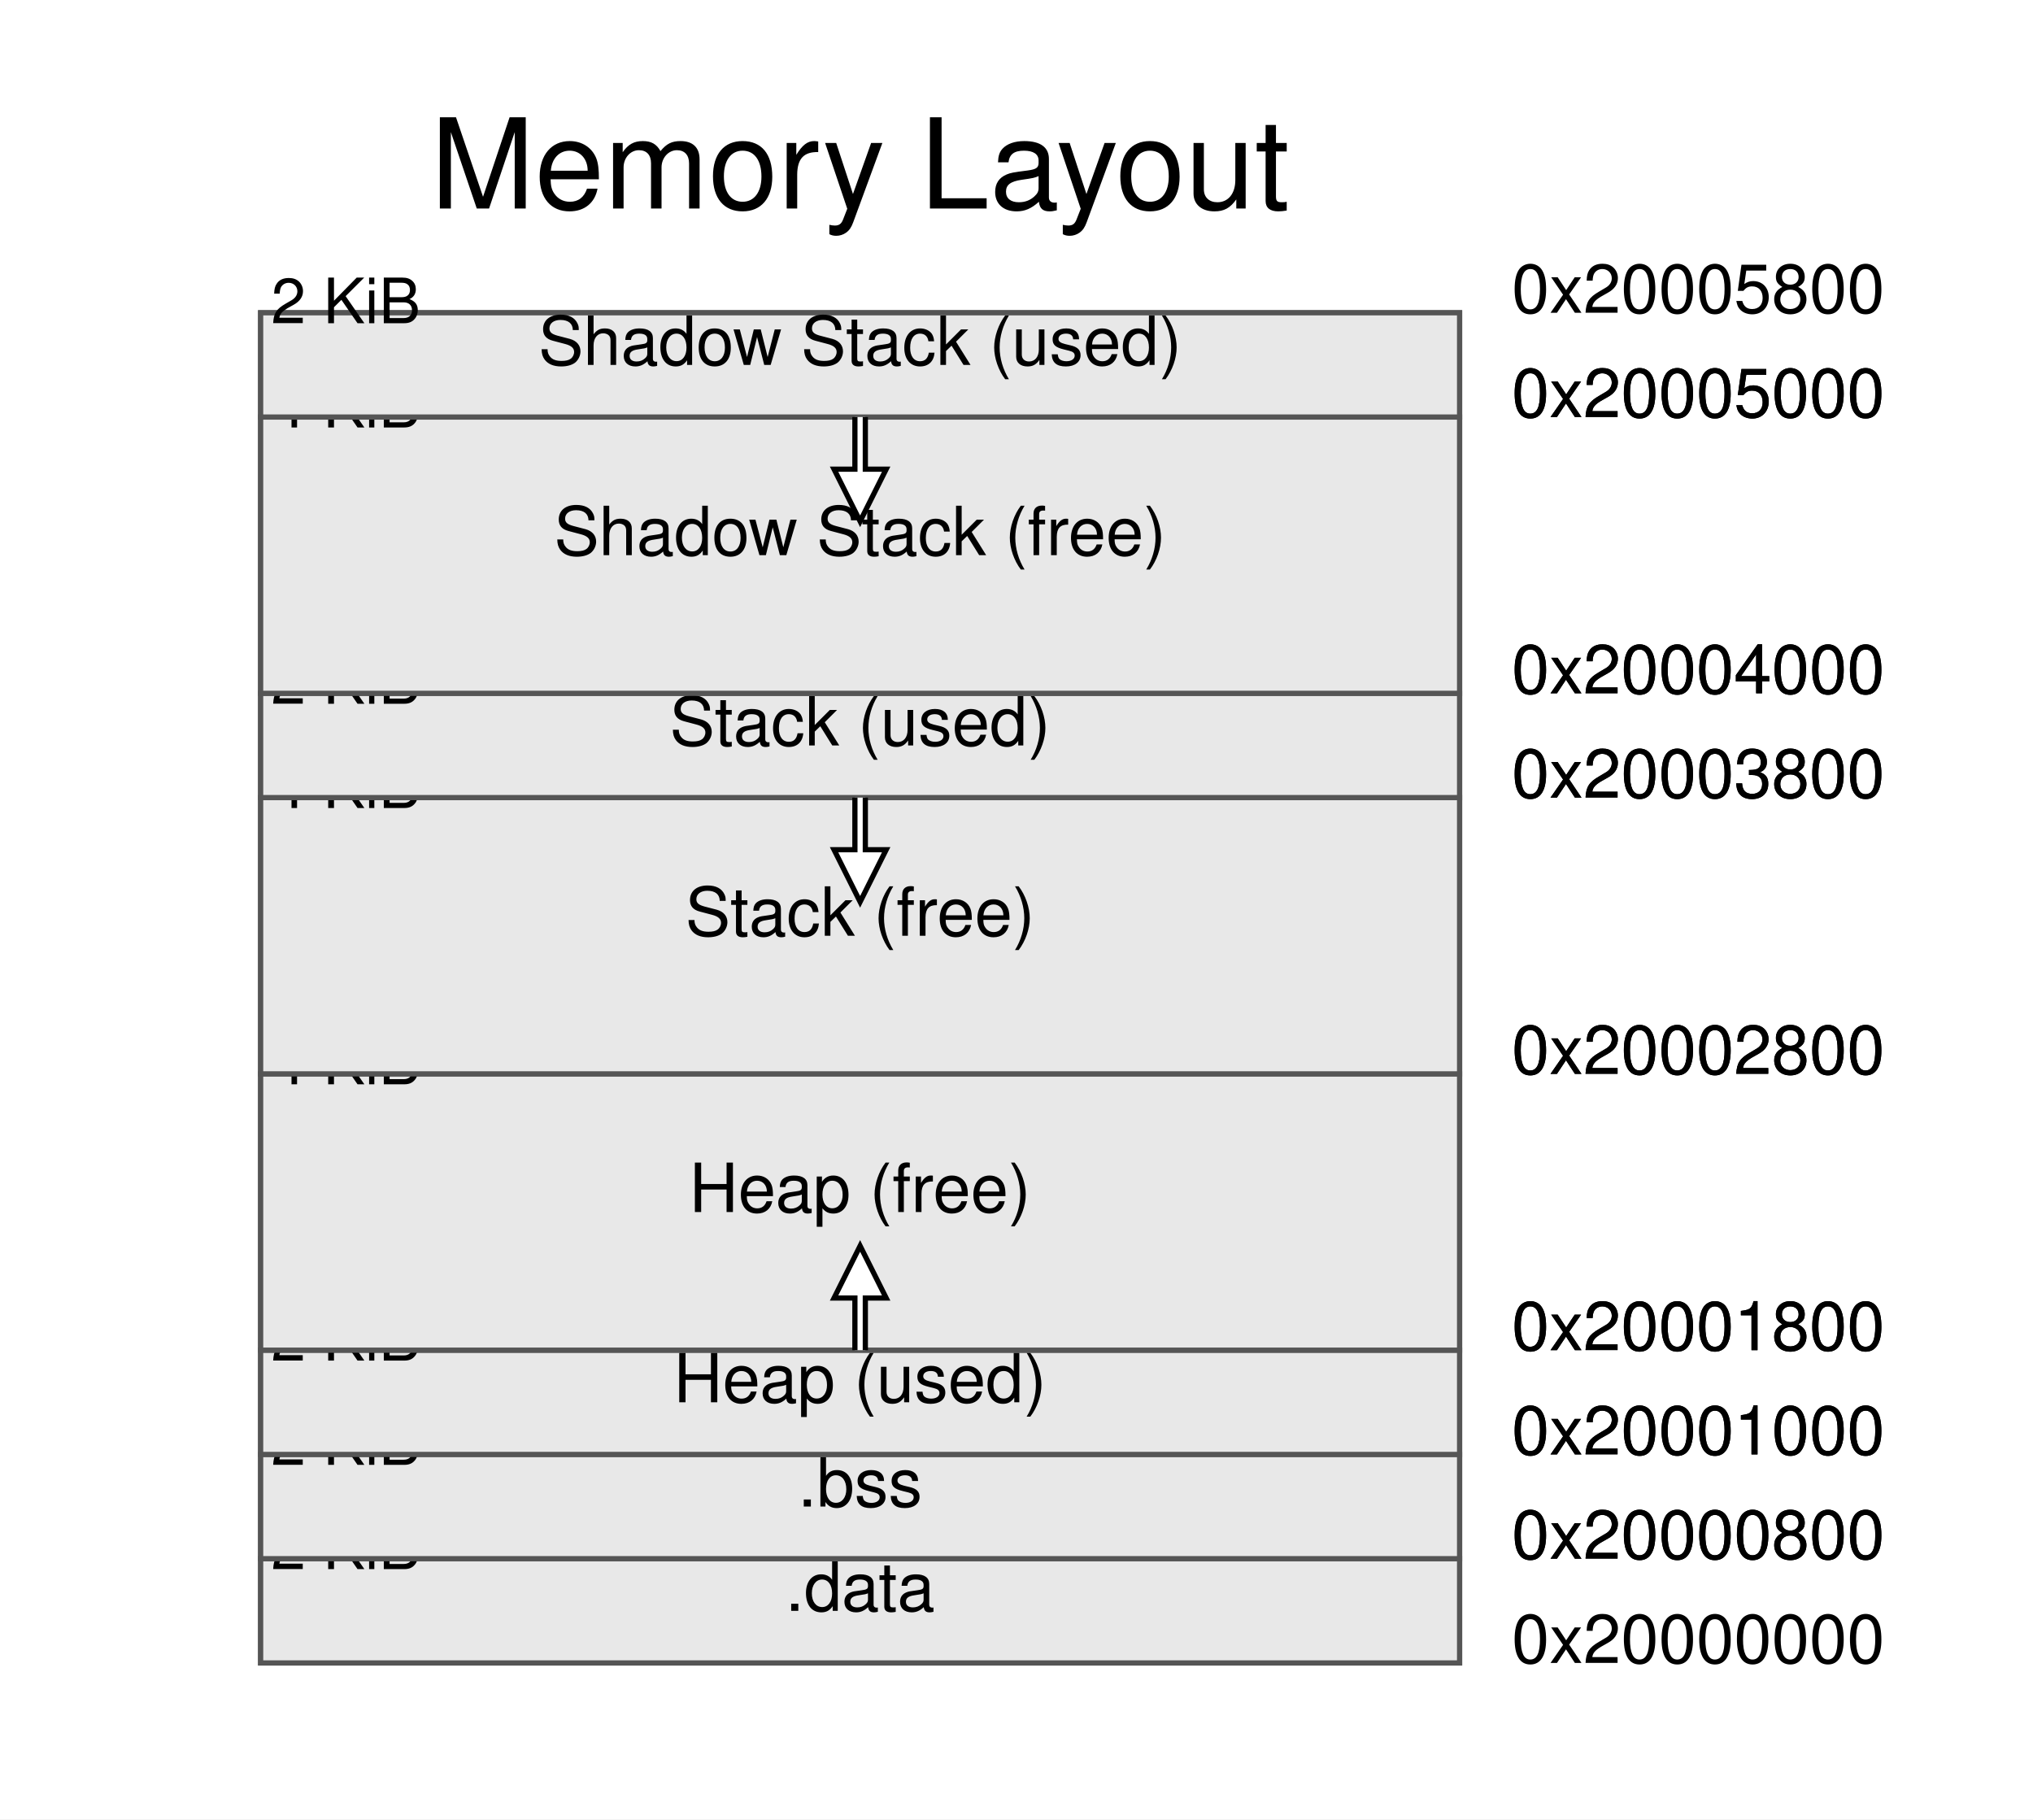
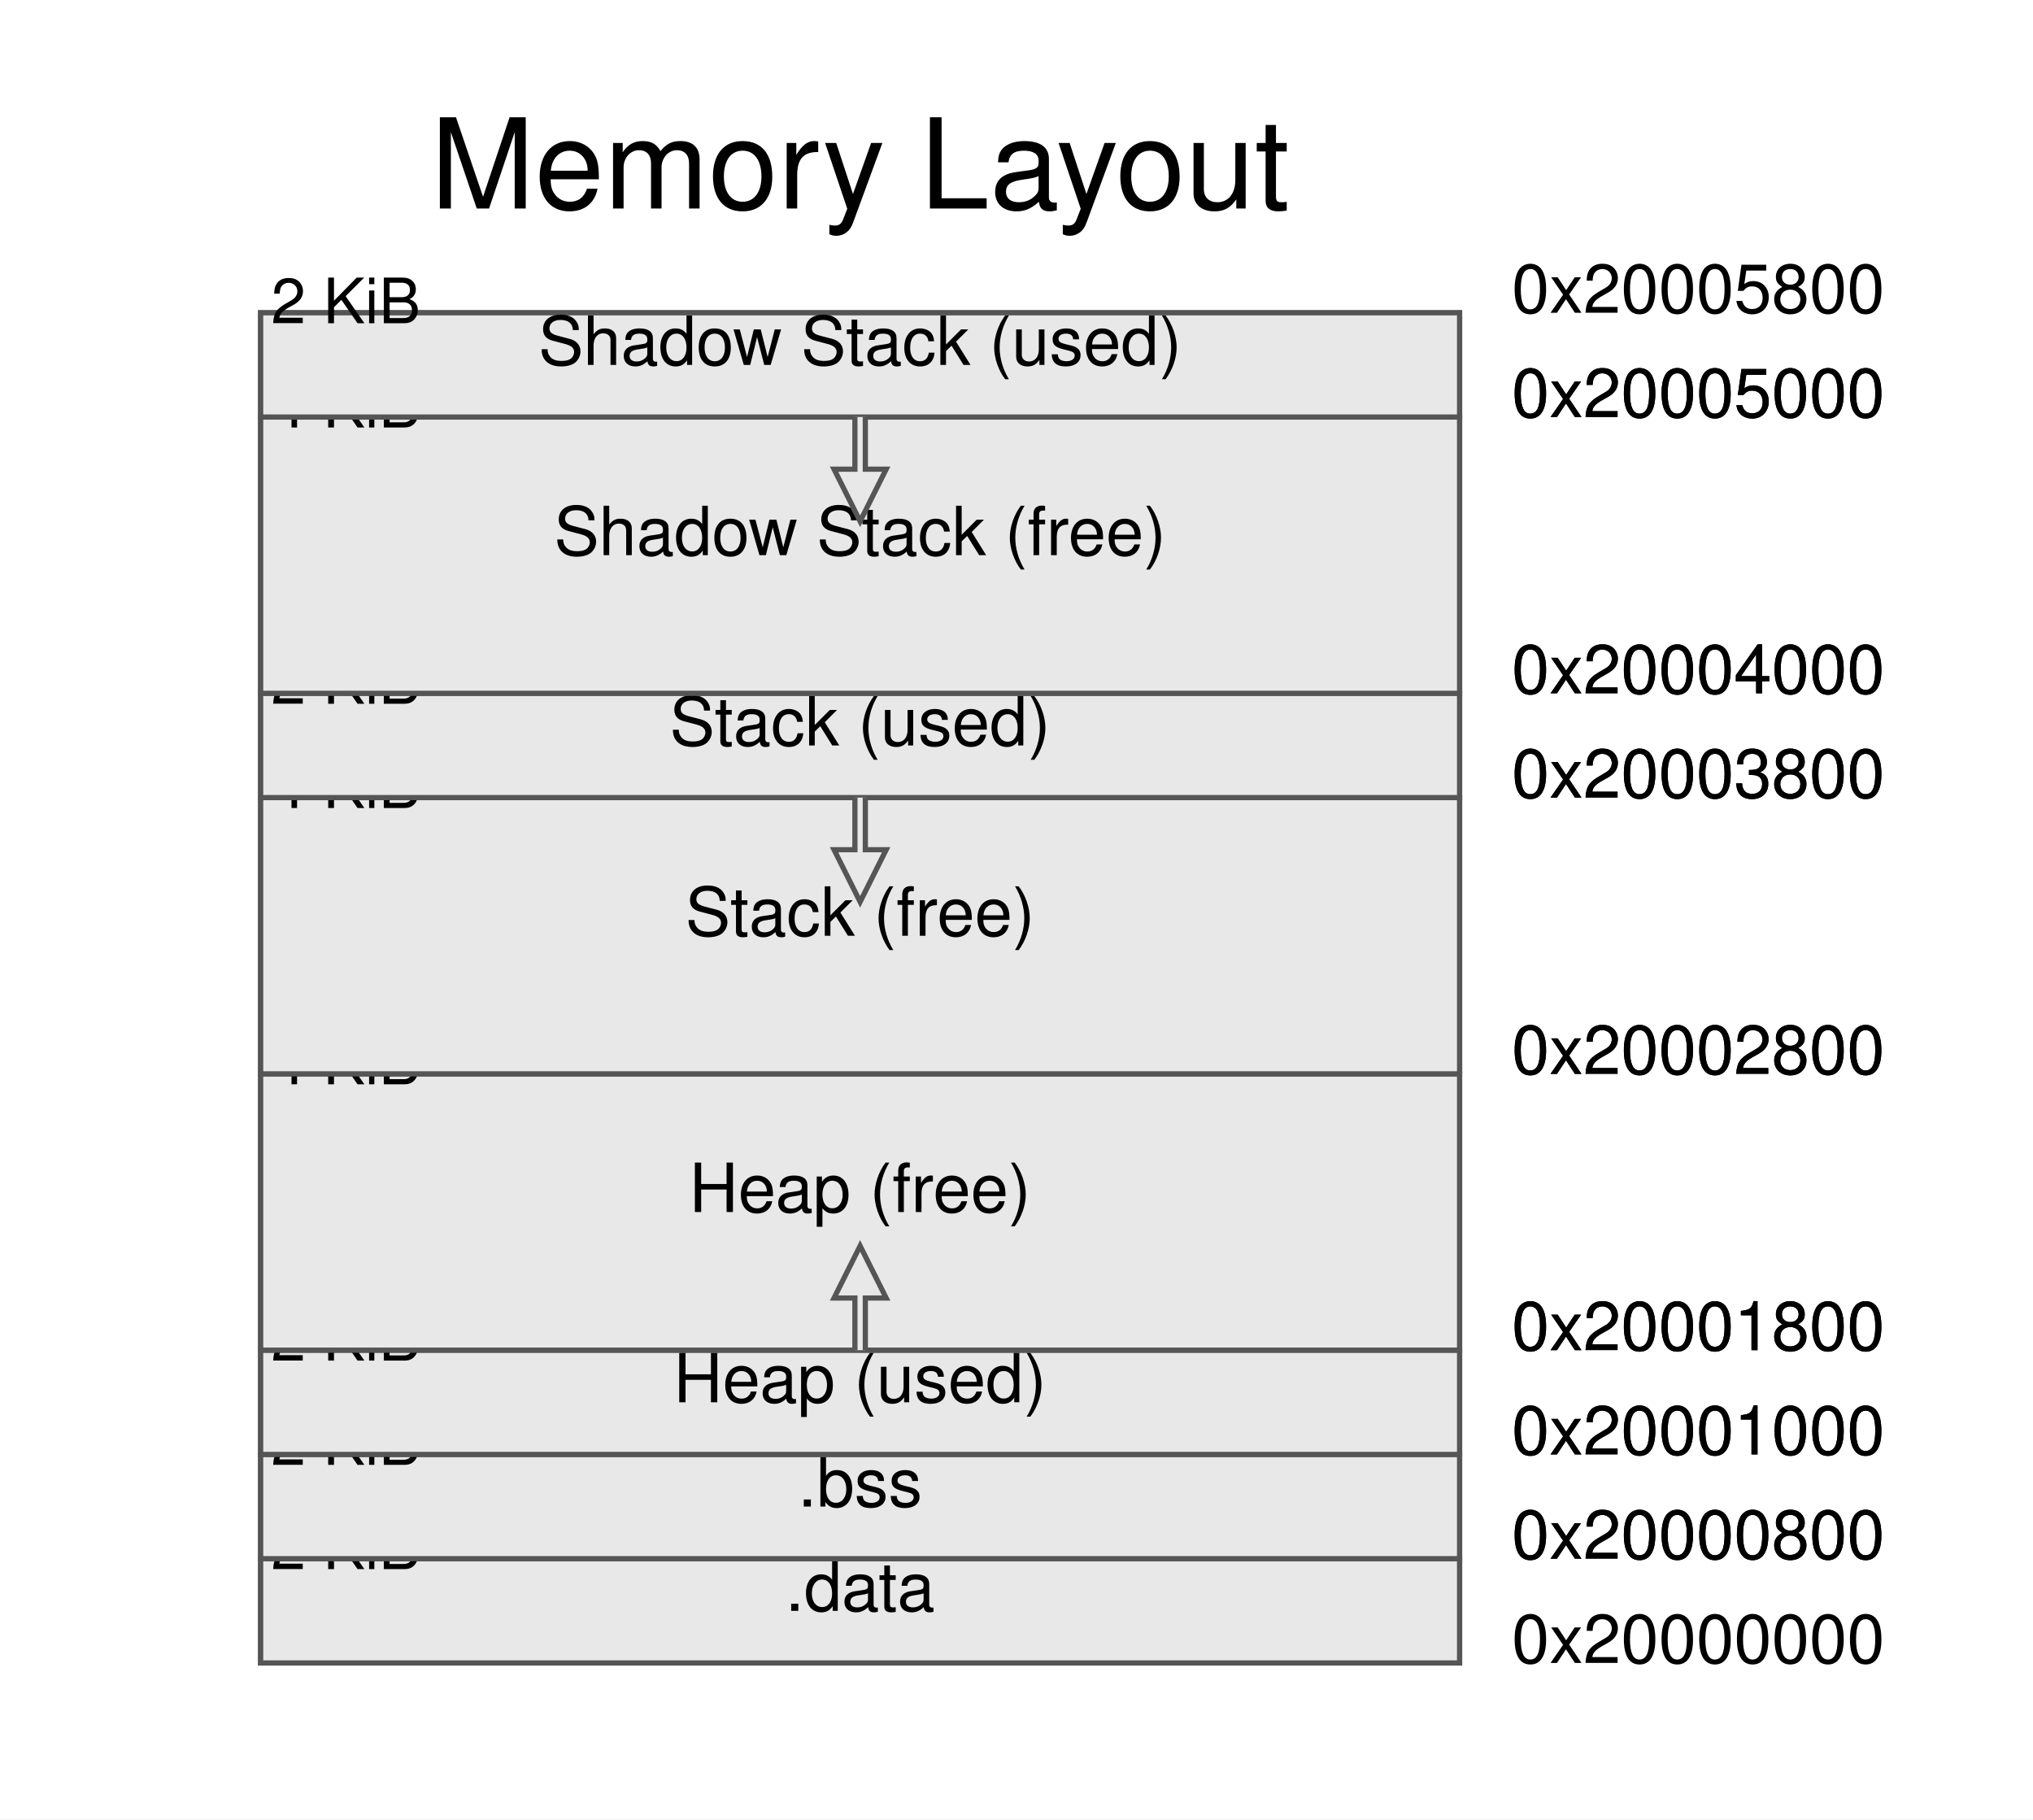
<svg xmlns="http://www.w3.org/2000/svg" width="390" height="349" viewBox="0 0 390 349">
  <rect x="0" y="0" width="390" height="349" fill="#ffffff" />
  <g>
    <text x="115.0" y="-20" stroke="none" fill="#000000" stroke-width="0" font-size="24px" font-weight="normal" font-family="Helvetica" text-anchor="middle" alignment-baseline="middle" transform="translate(50.0,60.0)">Memory Layout</text>
    <g transform="translate(50.0,60.0)">
      <rect x="0" y="0" width="230.0" height="259.0" fill="#ffffff" stroke="#555555" stroke-width="1" />
      <rect x="0" y="239.0" width="230.0" height="20.0" fill="#e8e8e8" stroke="#555555" stroke-width="1" />
      <text x="115.0" y="249.0" stroke="none" fill="#000000" stroke-width="0" font-size="13" font-weight="normal" font-family="Helvetica" text-anchor="middle" alignment-baseline="middle">.data</text>
      <text x="240.0" y="259.0" stroke="none" fill="#000000" stroke-width="0" font-size="13" font-weight="normal" font-family="Helvetica" text-anchor="start" alignment-baseline="middle">0x20000000</text>
      <text x="240.0" y="239.0" stroke="none" fill="#000000" stroke-width="0" font-size="13" font-weight="normal" font-family="Helvetica" text-anchor="start" alignment-baseline="middle">0x20000800</text>
      <text x="2" y="241.0" stroke="none" fill="#000000" stroke-width="0" font-size="12px" font-weight="normal" font-family="Helvetica" text-anchor="start" alignment-baseline="hanging">2 KiB</text>
      <rect x="0" y="219.0" width="230.0" height="20.0" fill="#e8e8e8" stroke="#555555" stroke-width="1" />
      <text x="115.0" y="229.0" stroke="none" fill="#000000" stroke-width="0" font-size="13" font-weight="normal" font-family="Helvetica" text-anchor="middle" alignment-baseline="middle">.bss</text>
      <text x="240.0" y="239.0" stroke="none" fill="#000000" stroke-width="0" font-size="13" font-weight="normal" font-family="Helvetica" text-anchor="start" alignment-baseline="middle">0x20000800</text>
      <text x="240.0" y="219.0" stroke="none" fill="#000000" stroke-width="0" font-size="13" font-weight="normal" font-family="Helvetica" text-anchor="start" alignment-baseline="middle">0x20001000</text>
      <text x="2" y="221.0" stroke="none" fill="#000000" stroke-width="0" font-size="12px" font-weight="normal" font-family="Helvetica" text-anchor="start" alignment-baseline="hanging">2 KiB</text>
      <rect x="0" y="199.0" width="230.0" height="20.0" fill="#e8e8e8" stroke="#555555" stroke-width="1" />
      <text x="115.0" y="209.0" stroke="none" fill="#000000" stroke-width="0" font-size="13" font-weight="normal" font-family="Helvetica" text-anchor="middle" alignment-baseline="middle">Heap (used)</text>
      <text x="240.0" y="219.0" stroke="none" fill="#000000" stroke-width="0" font-size="13" font-weight="normal" font-family="Helvetica" text-anchor="start" alignment-baseline="middle">0x20001000</text>
      <text x="240.0" y="199.0" stroke="none" fill="#000000" stroke-width="0" font-size="13" font-weight="normal" font-family="Helvetica" text-anchor="start" alignment-baseline="middle">0x20001800</text>
      <text x="2" y="201.0" stroke="none" fill="#000000" stroke-width="0" font-size="12px" font-weight="normal" font-family="Helvetica" text-anchor="start" alignment-baseline="hanging">2 KiB</text>
      <rect x="0" y="146.0" width="230.0" height="53.0" fill="#e8e8e8" stroke="#555555" stroke-width="1" />
      <text x="115.0" y="172.5" stroke="none" fill="#000000" stroke-width="0" font-size="13" font-weight="normal" font-family="Helvetica" text-anchor="middle" alignment-baseline="middle">Heap (free)</text>
      <text x="240.0" y="199.0" stroke="none" fill="#000000" stroke-width="0" font-size="13" font-weight="normal" font-family="Helvetica" text-anchor="start" alignment-baseline="middle">0x20001800</text>
      <text x="240.0" y="146.0" stroke="none" fill="#000000" stroke-width="0" font-size="13" font-weight="normal" font-family="Helvetica" text-anchor="start" alignment-baseline="middle">0x20002800</text>
      <text x="2" y="148.0" stroke="none" fill="#000000" stroke-width="0" font-size="12px" font-weight="normal" font-family="Helvetica" text-anchor="start" alignment-baseline="hanging">4 KiB</text>
      <rect x="0" y="93.0" width="230.0" height="53.0" fill="#e8e8e8" stroke="#555555" stroke-width="1" />
      <text x="115.0" y="119.5" stroke="none" fill="#000000" stroke-width="0" font-size="13" font-weight="normal" font-family="Helvetica" text-anchor="middle" alignment-baseline="middle">Stack (free)</text>
      <text x="240.0" y="146.0" stroke="none" fill="#000000" stroke-width="0" font-size="13" font-weight="normal" font-family="Helvetica" text-anchor="start" alignment-baseline="middle">0x20002800</text>
      <text x="240.0" y="93.0" stroke="none" fill="#000000" stroke-width="0" font-size="13" font-weight="normal" font-family="Helvetica" text-anchor="start" alignment-baseline="middle">0x20003800</text>
      <text x="2" y="95.0" stroke="none" fill="#000000" stroke-width="0" font-size="12px" font-weight="normal" font-family="Helvetica" text-anchor="start" alignment-baseline="hanging">4 KiB</text>
      <rect x="0" y="73.0" width="230.0" height="20.0" fill="#e8e8e8" stroke="#555555" stroke-width="1" />
      <text x="115.0" y="83.0" stroke="none" fill="#000000" stroke-width="0" font-size="13" font-weight="normal" font-family="Helvetica" text-anchor="middle" alignment-baseline="middle">Stack (used)</text>
      <text x="240.0" y="93.0" stroke="none" fill="#000000" stroke-width="0" font-size="13" font-weight="normal" font-family="Helvetica" text-anchor="start" alignment-baseline="middle">0x20003800</text>
      <text x="240.0" y="73.0" stroke="none" fill="#000000" stroke-width="0" font-size="13" font-weight="normal" font-family="Helvetica" text-anchor="start" alignment-baseline="middle">0x20004000</text>
      <text x="2" y="75.0" stroke="none" fill="#000000" stroke-width="0" font-size="12px" font-weight="normal" font-family="Helvetica" text-anchor="start" alignment-baseline="hanging">2 KiB</text>
      <rect x="0" y="20.0" width="230.0" height="53.0" fill="#e8e8e8" stroke="#555555" stroke-width="1" />
      <text x="115.0" y="46.5" stroke="none" fill="#000000" stroke-width="0" font-size="13" font-weight="normal" font-family="Helvetica" text-anchor="middle" alignment-baseline="middle">Shadow Stack (free)</text>
      <text x="240.0" y="73.0" stroke="none" fill="#000000" stroke-width="0" font-size="13" font-weight="normal" font-family="Helvetica" text-anchor="start" alignment-baseline="middle">0x20004000</text>
      <text x="240.0" y="20.0" stroke="none" fill="#000000" stroke-width="0" font-size="13" font-weight="normal" font-family="Helvetica" text-anchor="start" alignment-baseline="middle">0x20005000</text>
      <text x="2" y="22.0" stroke="none" fill="#000000" stroke-width="0" font-size="12px" font-weight="normal" font-family="Helvetica" text-anchor="start" alignment-baseline="hanging">4 KiB</text>
      <rect x="0" y="0.0" width="230.0" height="20.0" fill="#e8e8e8" stroke="#555555" stroke-width="1" />
      <text x="115.0" y="10.0" stroke="none" fill="#000000" stroke-width="0" font-size="13" font-weight="normal" font-family="Helvetica" text-anchor="middle" alignment-baseline="middle">Shadow Stack (used)</text>
      <text x="240.0" y="20.0" stroke="none" fill="#000000" stroke-width="0" font-size="13" font-weight="normal" font-family="Helvetica" text-anchor="start" alignment-baseline="middle">0x20005000</text>
      <text x="240.0" y="0.0" stroke="none" fill="#000000" stroke-width="0" font-size="13" font-weight="normal" font-family="Helvetica" text-anchor="start" alignment-baseline="middle">0x20005800</text>
      <text x="2" y="2.0" stroke="none" fill="#000000" stroke-width="0" font-size="12px" font-weight="normal" font-family="Helvetica" text-anchor="start" alignment-baseline="hanging">2 KiB</text>
    </g>
  </g>
  <g>
    <g transform="translate(50.0,60.0)" />
  </g>
  <g>
    <g transform="translate(50.0,60.0)">
      <g />
      <g />
      <g>
-         <polyline points="114.0,199.0 114.0,189.0 110.0,189.0 115.0,179.0 120.0,189.0 116.0,189.0 116.0,199.0" stroke="black" stroke-width="1" fill="white" />
+         <polyline points="114.0,199.0 114.0,189.0 110.0,189.0 115.0,179.0 120.0,189.0 116.0,189.0 116.0,199.0" stroke="#555555" stroke-width="1" fill="#e8e8e8" />
      </g>
      <g />
      <g />
      <g>
-         <polyline points="114.0,93.0 114.0,103.0 110.0,103.0 115.0,113.0 120.0,103.0 116.0,103.0 116.0,93.0" stroke="black" stroke-width="1" fill="white" />
+         <polyline points="114.0,93.0 114.0,103.0 110.0,103.0 115.0,113.0 120.0,103.0 116.0,103.0 116.0,93.0" stroke="#555555" stroke-width="1" fill="#e8e8e8" />
      </g>
      <g />
      <g>
-         <polyline points="114.0,20.0 114.0,30.0 110.0,30.0 115.0,40.0 120.0,30.0 116.0,30.0 116.0,20.0" stroke="black" stroke-width="1" fill="white" />
+         <polyline points="114.0,20.0 114.0,30.0 110.0,30.0 115.0,40.0 120.0,30.0 116.0,30.0 116.0,20.0" stroke="#555555" stroke-width="1" fill="#e8e8e8" />
      </g>
    </g>
  </g>
</svg>
